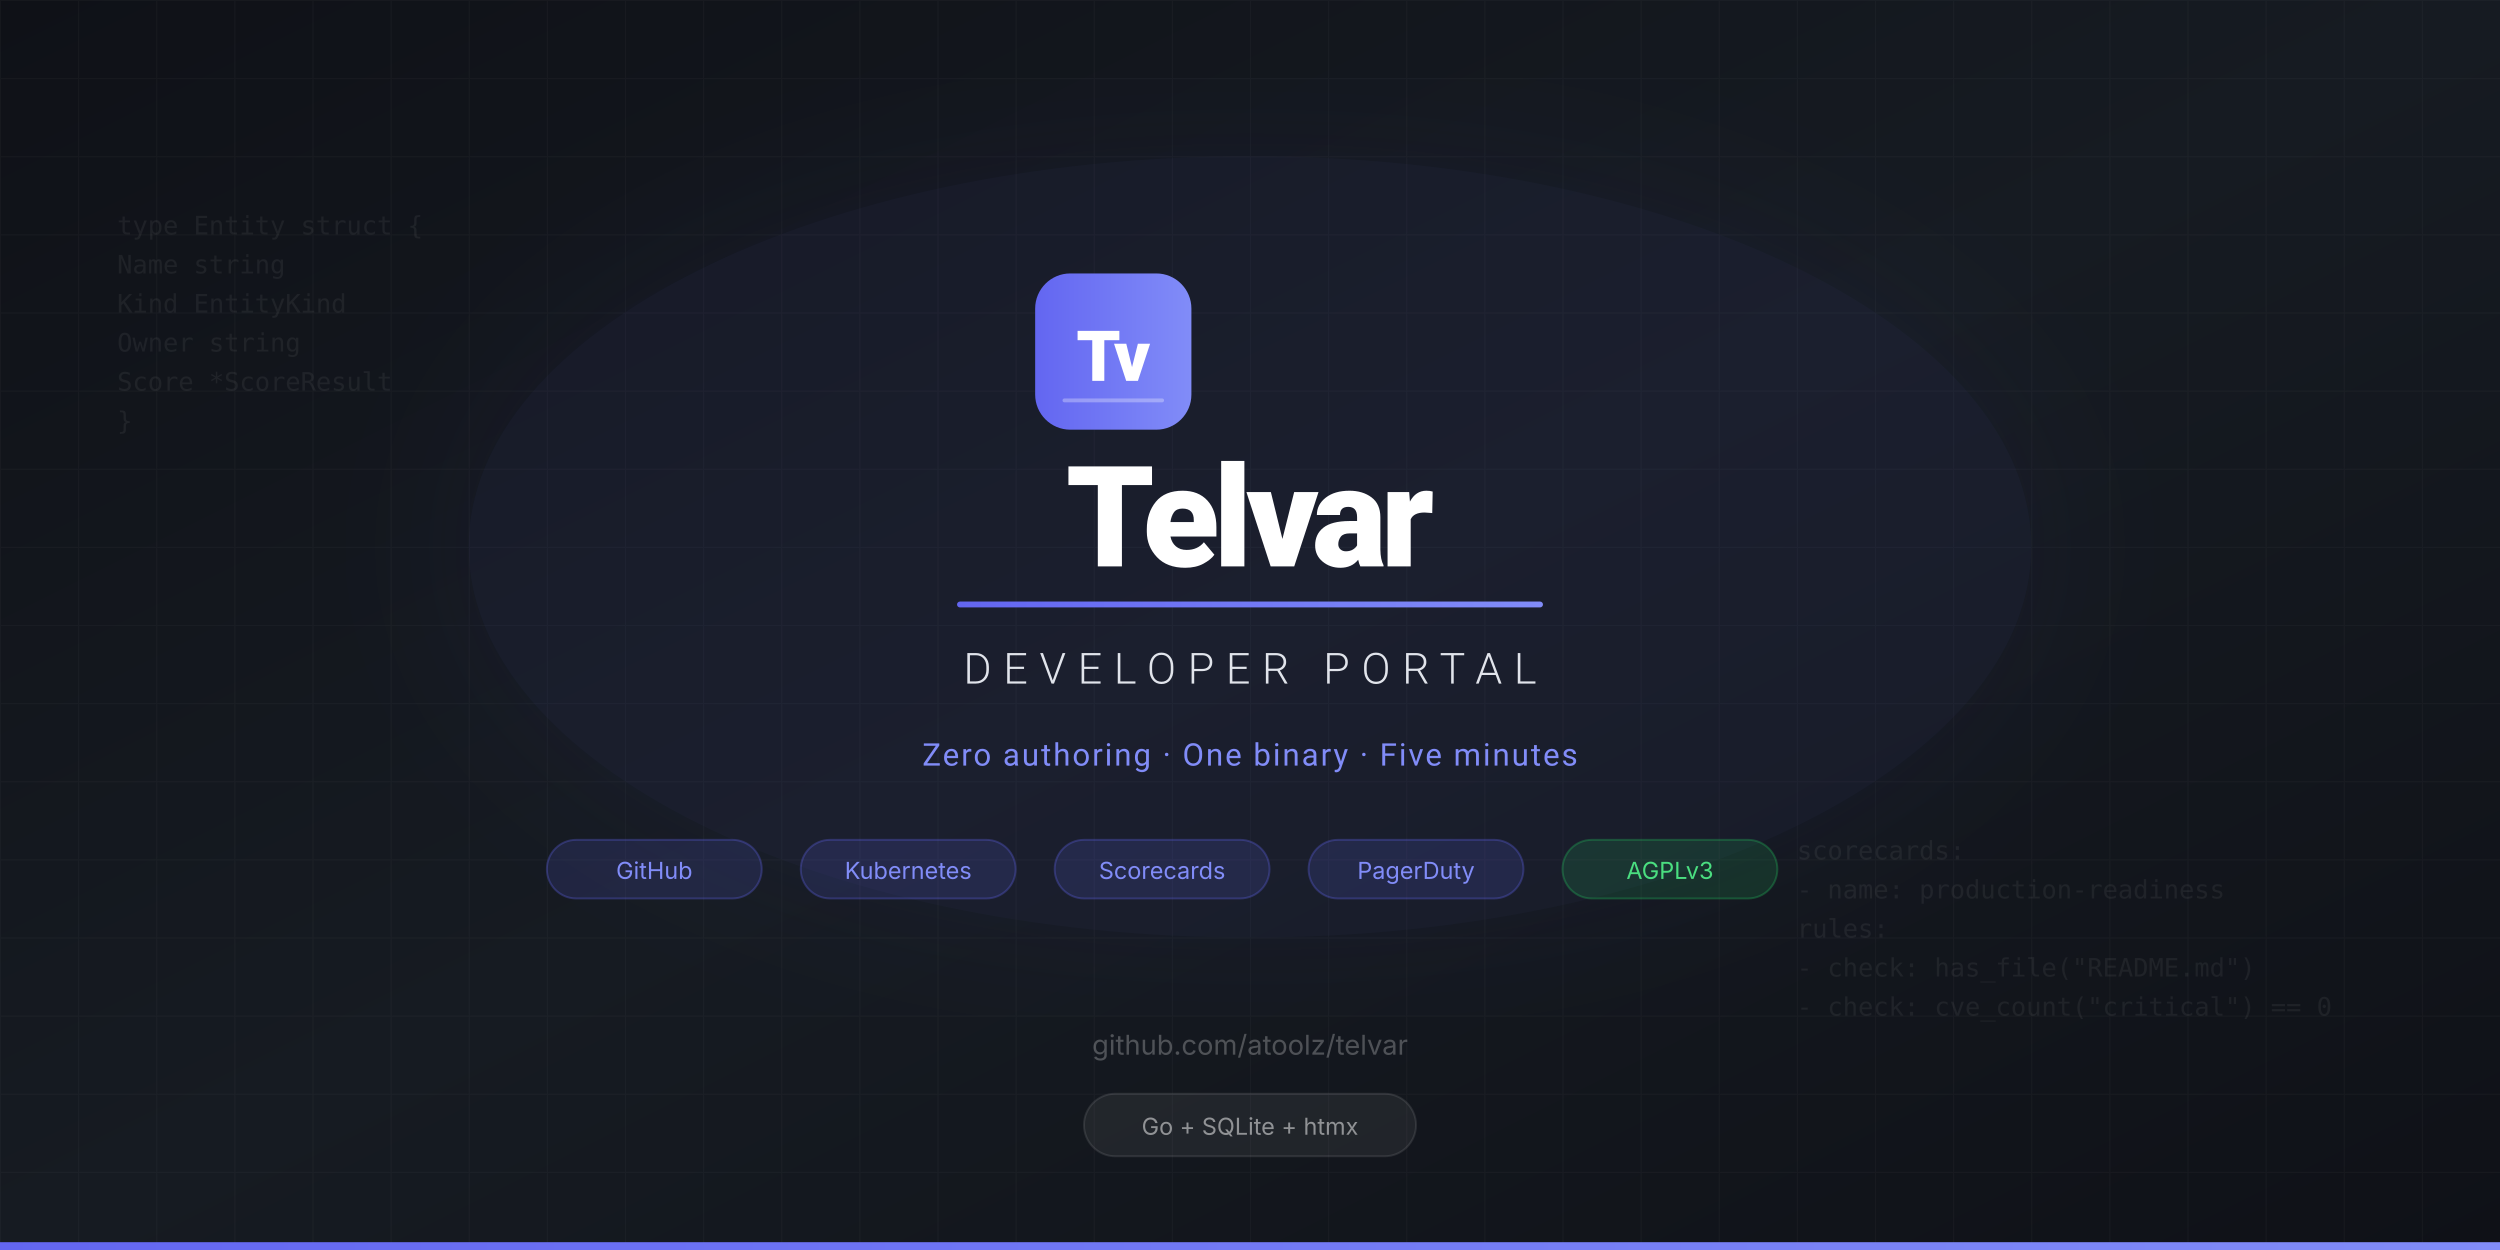
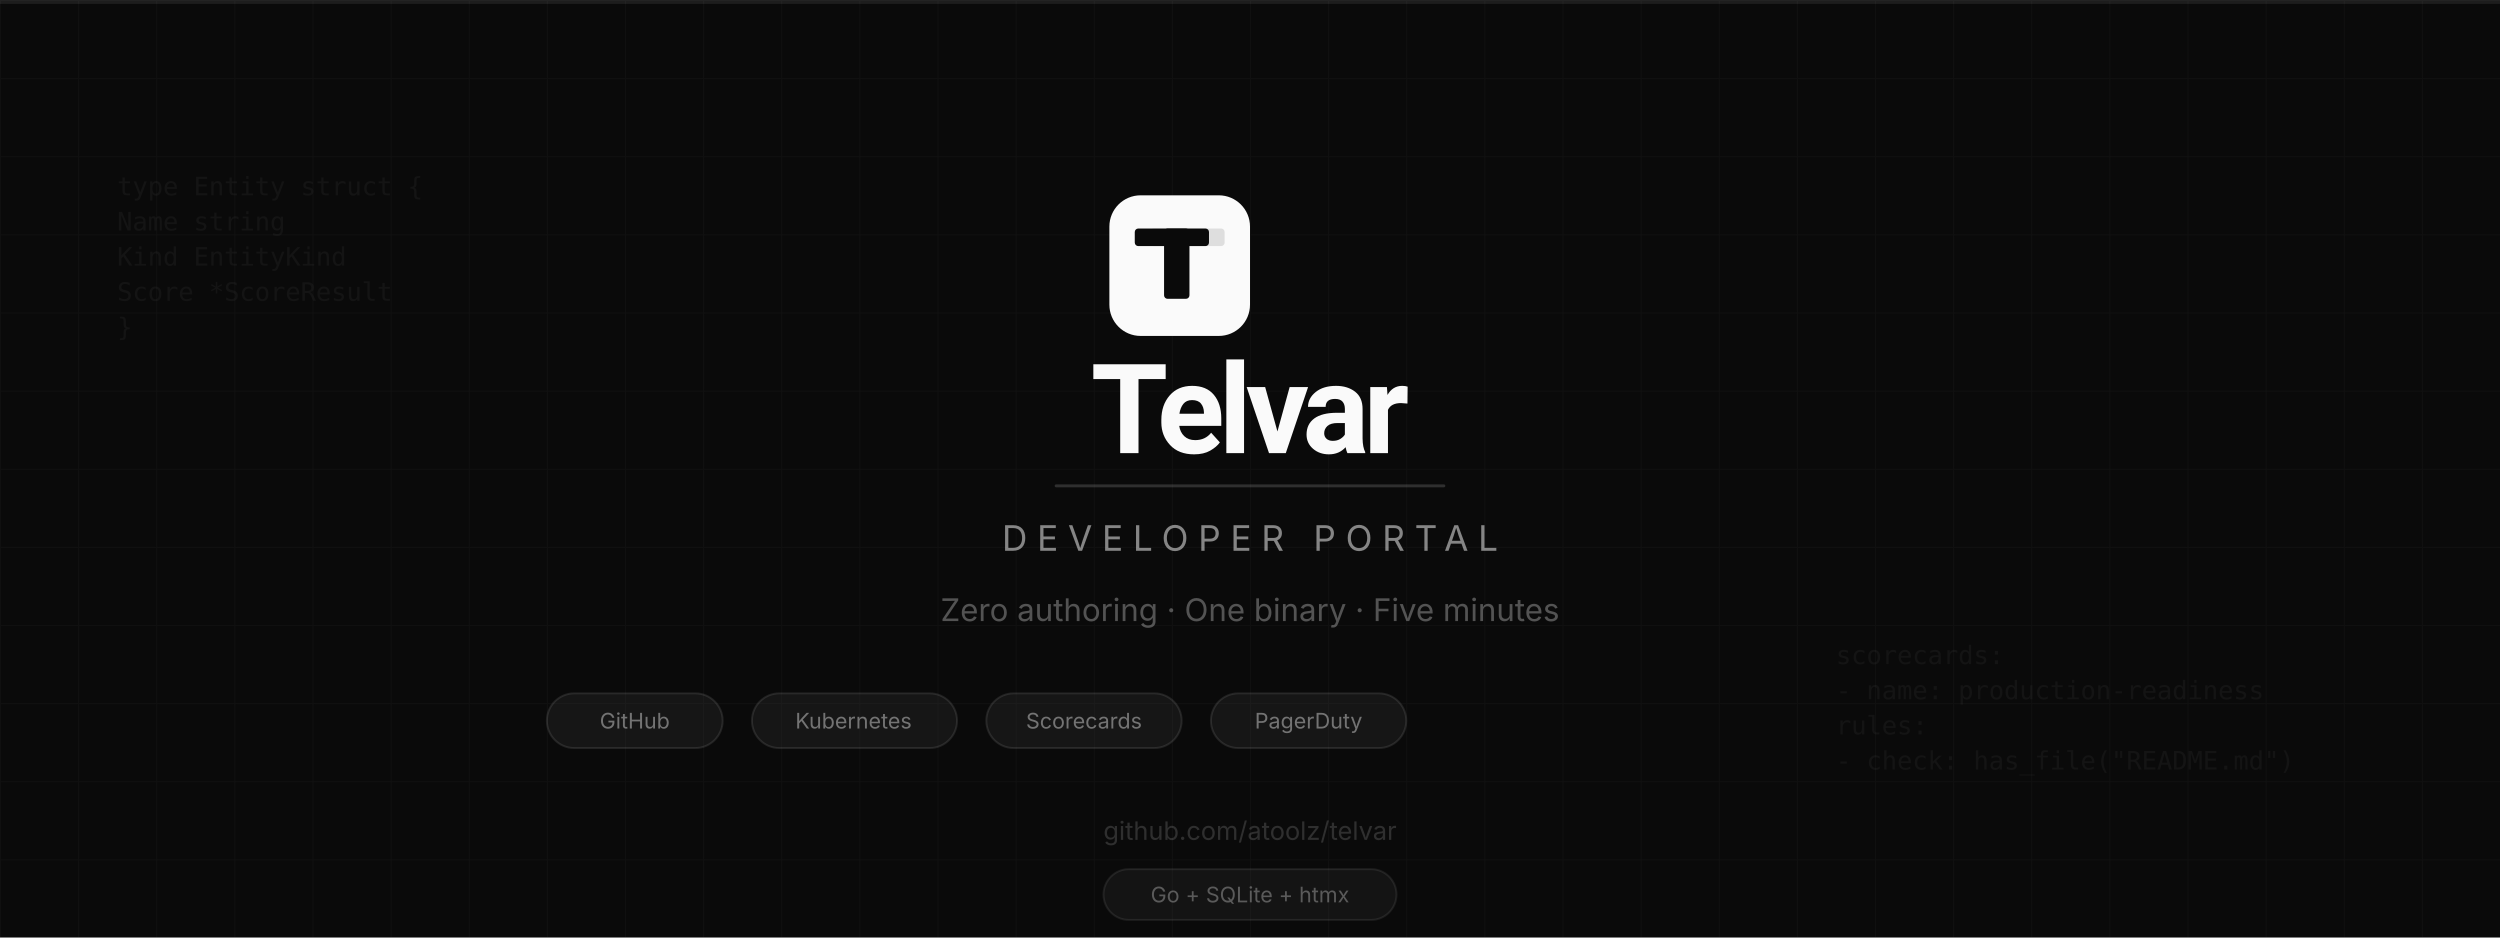
- <svg xmlns="http://www.w3.org/2000/svg" width="1280" height="640" viewBox="0 0 1280 640">
+ <svg xmlns="http://www.w3.org/2000/svg" width="1280" height="480" viewBox="0 0 1280 480">
  <defs>
-     <linearGradient id="bg" x1="0%" y1="0%" x2="100%" y2="100%">
-       <stop offset="0%" style="stop-color:#0f1117" />
-       <stop offset="50%" style="stop-color:#161b22" />
-       <stop offset="100%" style="stop-color:#0f1117" />
-     </linearGradient>
-     <linearGradient id="accent" x1="0%" y1="0%" x2="100%" y2="0%">
-       <stop offset="0%" style="stop-color:#6366f1" />
-       <stop offset="100%" style="stop-color:#818cf8" />
-     </linearGradient>
-     <linearGradient id="green" x1="0%" y1="0%" x2="100%" y2="0%">
-       <stop offset="0%" style="stop-color:#22c55e" />
-       <stop offset="100%" style="stop-color:#4ade80" />
-     </linearGradient>
-     <filter id="glow">
-       <feGaussianBlur stdDeviation="40" result="blur" />
-       <feMerge>
-         <feMergeNode in="blur" />
-         <feMergeNode in="SourceGraphic" />
-       </feMerge>
-     </filter>
    <pattern id="grid" width="40" height="40" patternUnits="userSpaceOnUse">
-       <path d="M 40 0 L 0 0 0 40" fill="none" stroke="rgba(255,255,255,0.03)" stroke-width="1" />
+       <path d="M 40 0 L 0 0 0 40" fill="none" stroke="rgba(255,255,255,0.025)" stroke-width="1" />
    </pattern>
  </defs>
-   <rect width="1280" height="640" fill="url(#bg)" />
-   <rect width="1280" height="640" fill="url(#grid)" />
-   <ellipse cx="640" cy="280" rx="400" ry="200" fill="#6366f1" opacity="0.06" filter="url(#glow)" />
-   <text x="60" y="120" font-family="JetBrains Mono,Fira Code,Consolas,monospace" font-size="13" fill="rgba(255,255,255,0.06)">type Entity struct {</text>
-   <text x="60" y="140" font-family="JetBrains Mono,Fira Code,Consolas,monospace" font-size="13" fill="rgba(255,255,255,0.06)">  Name     string</text>
-   <text x="60" y="160" font-family="JetBrains Mono,Fira Code,Consolas,monospace" font-size="13" fill="rgba(255,255,255,0.06)">  Kind     EntityKind</text>
-   <text x="60" y="180" font-family="JetBrains Mono,Fira Code,Consolas,monospace" font-size="13" fill="rgba(255,255,255,0.06)">  Owner    string</text>
-   <text x="60" y="200" font-family="JetBrains Mono,Fira Code,Consolas,monospace" font-size="13" fill="rgba(255,255,255,0.06)">  Score    *ScoreResult</text>
-   <text x="60" y="220" font-family="JetBrains Mono,Fira Code,Consolas,monospace" font-size="13" fill="rgba(255,255,255,0.06)">}</text>
-   <text x="920" y="440" font-family="JetBrains Mono,Fira Code,Consolas,monospace" font-size="13" fill="rgba(255,255,255,0.06)">scorecards:</text>
-   <text x="920" y="460" font-family="JetBrains Mono,Fira Code,Consolas,monospace" font-size="13" fill="rgba(255,255,255,0.06)">  - name: production-readiness</text>
-   <text x="920" y="480" font-family="JetBrains Mono,Fira Code,Consolas,monospace" font-size="13" fill="rgba(255,255,255,0.06)">    rules:</text>
-   <text x="920" y="500" font-family="JetBrains Mono,Fira Code,Consolas,monospace" font-size="13" fill="rgba(255,255,255,0.06)">      - check: has_file("README.md")</text>
-   <text x="920" y="520" font-family="JetBrains Mono,Fira Code,Consolas,monospace" font-size="13" fill="rgba(255,255,255,0.06)">      - check: cve_count("critical") == 0</text>
-   <g transform="translate(530, 140)">
-     <rect width="80" height="80" rx="18" fill="url(#accent)" />
-     <text x="40" y="55" text-anchor="middle" font-family="-apple-system,BlinkMacSystemFont,'Segoe UI',Roboto,sans-serif" font-size="36" font-weight="800" fill="white" letter-spacing="-2">Tv</text>
-     <rect x="14" y="64" width="52" height="2" rx="1" fill="rgba(255,255,255,0.3)" />
+   <rect width="1280" height="480" fill="#0a0a0a" />
+   <rect width="1280" height="480" fill="url(#grid)" />
+   <text x="60" y="100" font-family="JetBrains Mono,Fira Code,Consolas,monospace" font-size="13" fill="rgba(255,255,255,0.04)">type Entity struct {</text>
+   <text x="60" y="118" font-family="JetBrains Mono,Fira Code,Consolas,monospace" font-size="13" fill="rgba(255,255,255,0.04)">  Name     string</text>
+   <text x="60" y="136" font-family="JetBrains Mono,Fira Code,Consolas,monospace" font-size="13" fill="rgba(255,255,255,0.04)">  Kind     EntityKind</text>
+   <text x="60" y="154" font-family="JetBrains Mono,Fira Code,Consolas,monospace" font-size="13" fill="rgba(255,255,255,0.04)">  Score    *ScoreResult</text>
+   <text x="60" y="172" font-family="JetBrains Mono,Fira Code,Consolas,monospace" font-size="13" fill="rgba(255,255,255,0.04)">}</text>
+   <text x="940" y="340" font-family="JetBrains Mono,Fira Code,Consolas,monospace" font-size="13" fill="rgba(255,255,255,0.04)">scorecards:</text>
+   <text x="940" y="358" font-family="JetBrains Mono,Fira Code,Consolas,monospace" font-size="13" fill="rgba(255,255,255,0.04)">  - name: production-readiness</text>
+   <text x="940" y="376" font-family="JetBrains Mono,Fira Code,Consolas,monospace" font-size="13" fill="rgba(255,255,255,0.04)">    rules:</text>
+   <text x="940" y="394" font-family="JetBrains Mono,Fira Code,Consolas,monospace" font-size="13" fill="rgba(255,255,255,0.04)">      - check: has_file("README.md")</text>
+   <g transform="translate(568, 100)">
+     <rect width="72" height="72" rx="16" fill="#fafafa" />
+     <rect x="13" y="17" width="38" height="9" rx="1.8" fill="#0a0a0a" />
+     <rect x="28" y="17" width="13" height="36" rx="1.8" fill="#0a0a0a" />
+     <rect x="21" y="17" width="38" height="9" rx="1.8" fill="#0a0a0a" opacity="0.12" />
  </g>
-   <text x="640" y="290" text-anchor="middle" font-family="-apple-system,BlinkMacSystemFont,'Segoe UI',Roboto,sans-serif" font-size="72" font-weight="800" fill="white" letter-spacing="-3">Telvar</text>
-   <rect x="490" y="308" width="300" height="3" rx="1.5" fill="url(#accent)" />
-   <text x="640" y="350" text-anchor="middle" font-family="-apple-system,BlinkMacSystemFont,'Segoe UI',Roboto,sans-serif" font-size="22" font-weight="300" fill="#e1e4eb" letter-spacing="6">DEVELOPER PORTAL</text>
-   <text x="640" y="392" text-anchor="middle" font-family="-apple-system,BlinkMacSystemFont,'Segoe UI',Roboto,sans-serif" font-size="16" fill="#818cf8" letter-spacing="1">Zero authoring  ·  One binary  ·  Five minutes</text>
-   <g transform="translate(280, 430)">
-     <rect width="110" height="30" rx="15" fill="rgba(99,102,241,0.15)" stroke="rgba(99,102,241,0.3)" stroke-width="1" />
-     <text x="55" y="20" text-anchor="middle" font-family="-apple-system,sans-serif" font-size="12" fill="#818cf8">GitHub</text>
+   <text x="640" y="232" text-anchor="middle" font-family="-apple-system,BlinkMacSystemFont,'SF Pro Display','Segoe UI',Roboto,Helvetica,Arial,sans-serif" font-size="64" font-weight="700" fill="#fafafa" letter-spacing="-3">Telvar</text>
+   <rect x="540" y="248" width="200" height="1.5" rx="0.75" fill="rgba(255,255,255,0.15)" />
+   <text x="640" y="282" text-anchor="middle" font-family="-apple-system,BlinkMacSystemFont,'Segoe UI',sans-serif" font-size="18" font-weight="400" fill="rgba(255,255,255,0.5)" letter-spacing="5">DEVELOPER PORTAL</text>
+   <text x="640" y="318" text-anchor="middle" font-family="-apple-system,BlinkMacSystemFont,'Segoe UI',sans-serif" font-size="16" fill="rgba(255,255,255,0.3)">Zero authoring  ·  One binary  ·  Five minutes</text>
+   <g transform="translate(280, 355)">
+     <rect width="90" height="28" rx="14" fill="rgba(255,255,255,0.05)" stroke="rgba(255,255,255,0.1)" stroke-width="1" />
+     <text x="45" y="18" text-anchor="middle" font-family="-apple-system,sans-serif" font-size="11" fill="rgba(255,255,255,0.4)">GitHub</text>
  </g>
-   <g transform="translate(410, 430)">
-     <rect width="110" height="30" rx="15" fill="rgba(99,102,241,0.15)" stroke="rgba(99,102,241,0.3)" stroke-width="1" />
-     <text x="55" y="20" text-anchor="middle" font-family="-apple-system,sans-serif" font-size="12" fill="#818cf8">Kubernetes</text>
+   <g transform="translate(385, 355)">
+     <rect width="105" height="28" rx="14" fill="rgba(255,255,255,0.05)" stroke="rgba(255,255,255,0.1)" stroke-width="1" />
+     <text x="52" y="18" text-anchor="middle" font-family="-apple-system,sans-serif" font-size="11" fill="rgba(255,255,255,0.4)">Kubernetes</text>
  </g>
-   <g transform="translate(540, 430)">
-     <rect width="110" height="30" rx="15" fill="rgba(99,102,241,0.15)" stroke="rgba(99,102,241,0.3)" stroke-width="1" />
-     <text x="55" y="20" text-anchor="middle" font-family="-apple-system,sans-serif" font-size="12" fill="#818cf8">Scorecards</text>
+   <g transform="translate(505, 355)">
+     <rect width="100" height="28" rx="14" fill="rgba(255,255,255,0.05)" stroke="rgba(255,255,255,0.1)" stroke-width="1" />
+     <text x="50" y="18" text-anchor="middle" font-family="-apple-system,sans-serif" font-size="11" fill="rgba(255,255,255,0.4)">Scorecards</text>
  </g>
-   <g transform="translate(670, 430)">
-     <rect width="110" height="30" rx="15" fill="rgba(99,102,241,0.15)" stroke="rgba(99,102,241,0.3)" stroke-width="1" />
-     <text x="55" y="20" text-anchor="middle" font-family="-apple-system,sans-serif" font-size="12" fill="#818cf8">PagerDuty</text>
+   <g transform="translate(620, 355)">
+     <rect width="100" height="28" rx="14" fill="rgba(255,255,255,0.05)" stroke="rgba(255,255,255,0.1)" stroke-width="1" />
+     <text x="50" y="18" text-anchor="middle" font-family="-apple-system,sans-serif" font-size="11" fill="rgba(255,255,255,0.4)">PagerDuty</text>
  </g>
-   <g transform="translate(800, 430)">
-     <rect width="110" height="30" rx="15" fill="rgba(34,197,94,0.15)" stroke="rgba(34,197,94,0.3)" stroke-width="1" />
-     <text x="55" y="20" text-anchor="middle" font-family="-apple-system,sans-serif" font-size="12" fill="#4ade80">AGPLv3</text>
+   <text x="640" y="430" text-anchor="middle" font-family="-apple-system,sans-serif" font-size="13" fill="rgba(255,255,255,0.15)">github.com/atoolz/telvar</text>
+   <g transform="translate(565, 445)">
+     <rect width="150" height="26" rx="13" fill="rgba(255,255,255,0.04)" stroke="rgba(255,255,255,0.08)" stroke-width="1" />
+     <text x="75" y="17" text-anchor="middle" font-family="-apple-system,sans-serif" font-size="11" fill="rgba(255,255,255,0.3)">Go + SQLite + htmx</text>
  </g>
-   <text x="640" y="540" text-anchor="middle" font-family="-apple-system,sans-serif" font-size="14" fill="rgba(255,255,255,0.25)">github.com/atoolz/telvar</text>
-   <g transform="translate(555, 560)">
-     <rect width="170" height="32" rx="16" fill="rgba(255,255,255,0.06)" stroke="rgba(255,255,255,0.1)" stroke-width="1" />
-     <text x="85" y="21" text-anchor="middle" font-family="-apple-system,sans-serif" font-size="12" fill="rgba(255,255,255,0.5)">Go + SQLite + htmx</text>
-   </g>
-   <rect x="0" y="636" width="1280" height="4" fill="url(#accent)" />
+   <rect x="0" y="0" width="1280" height="2" fill="rgba(255,255,255,0.08)" />
</svg>
